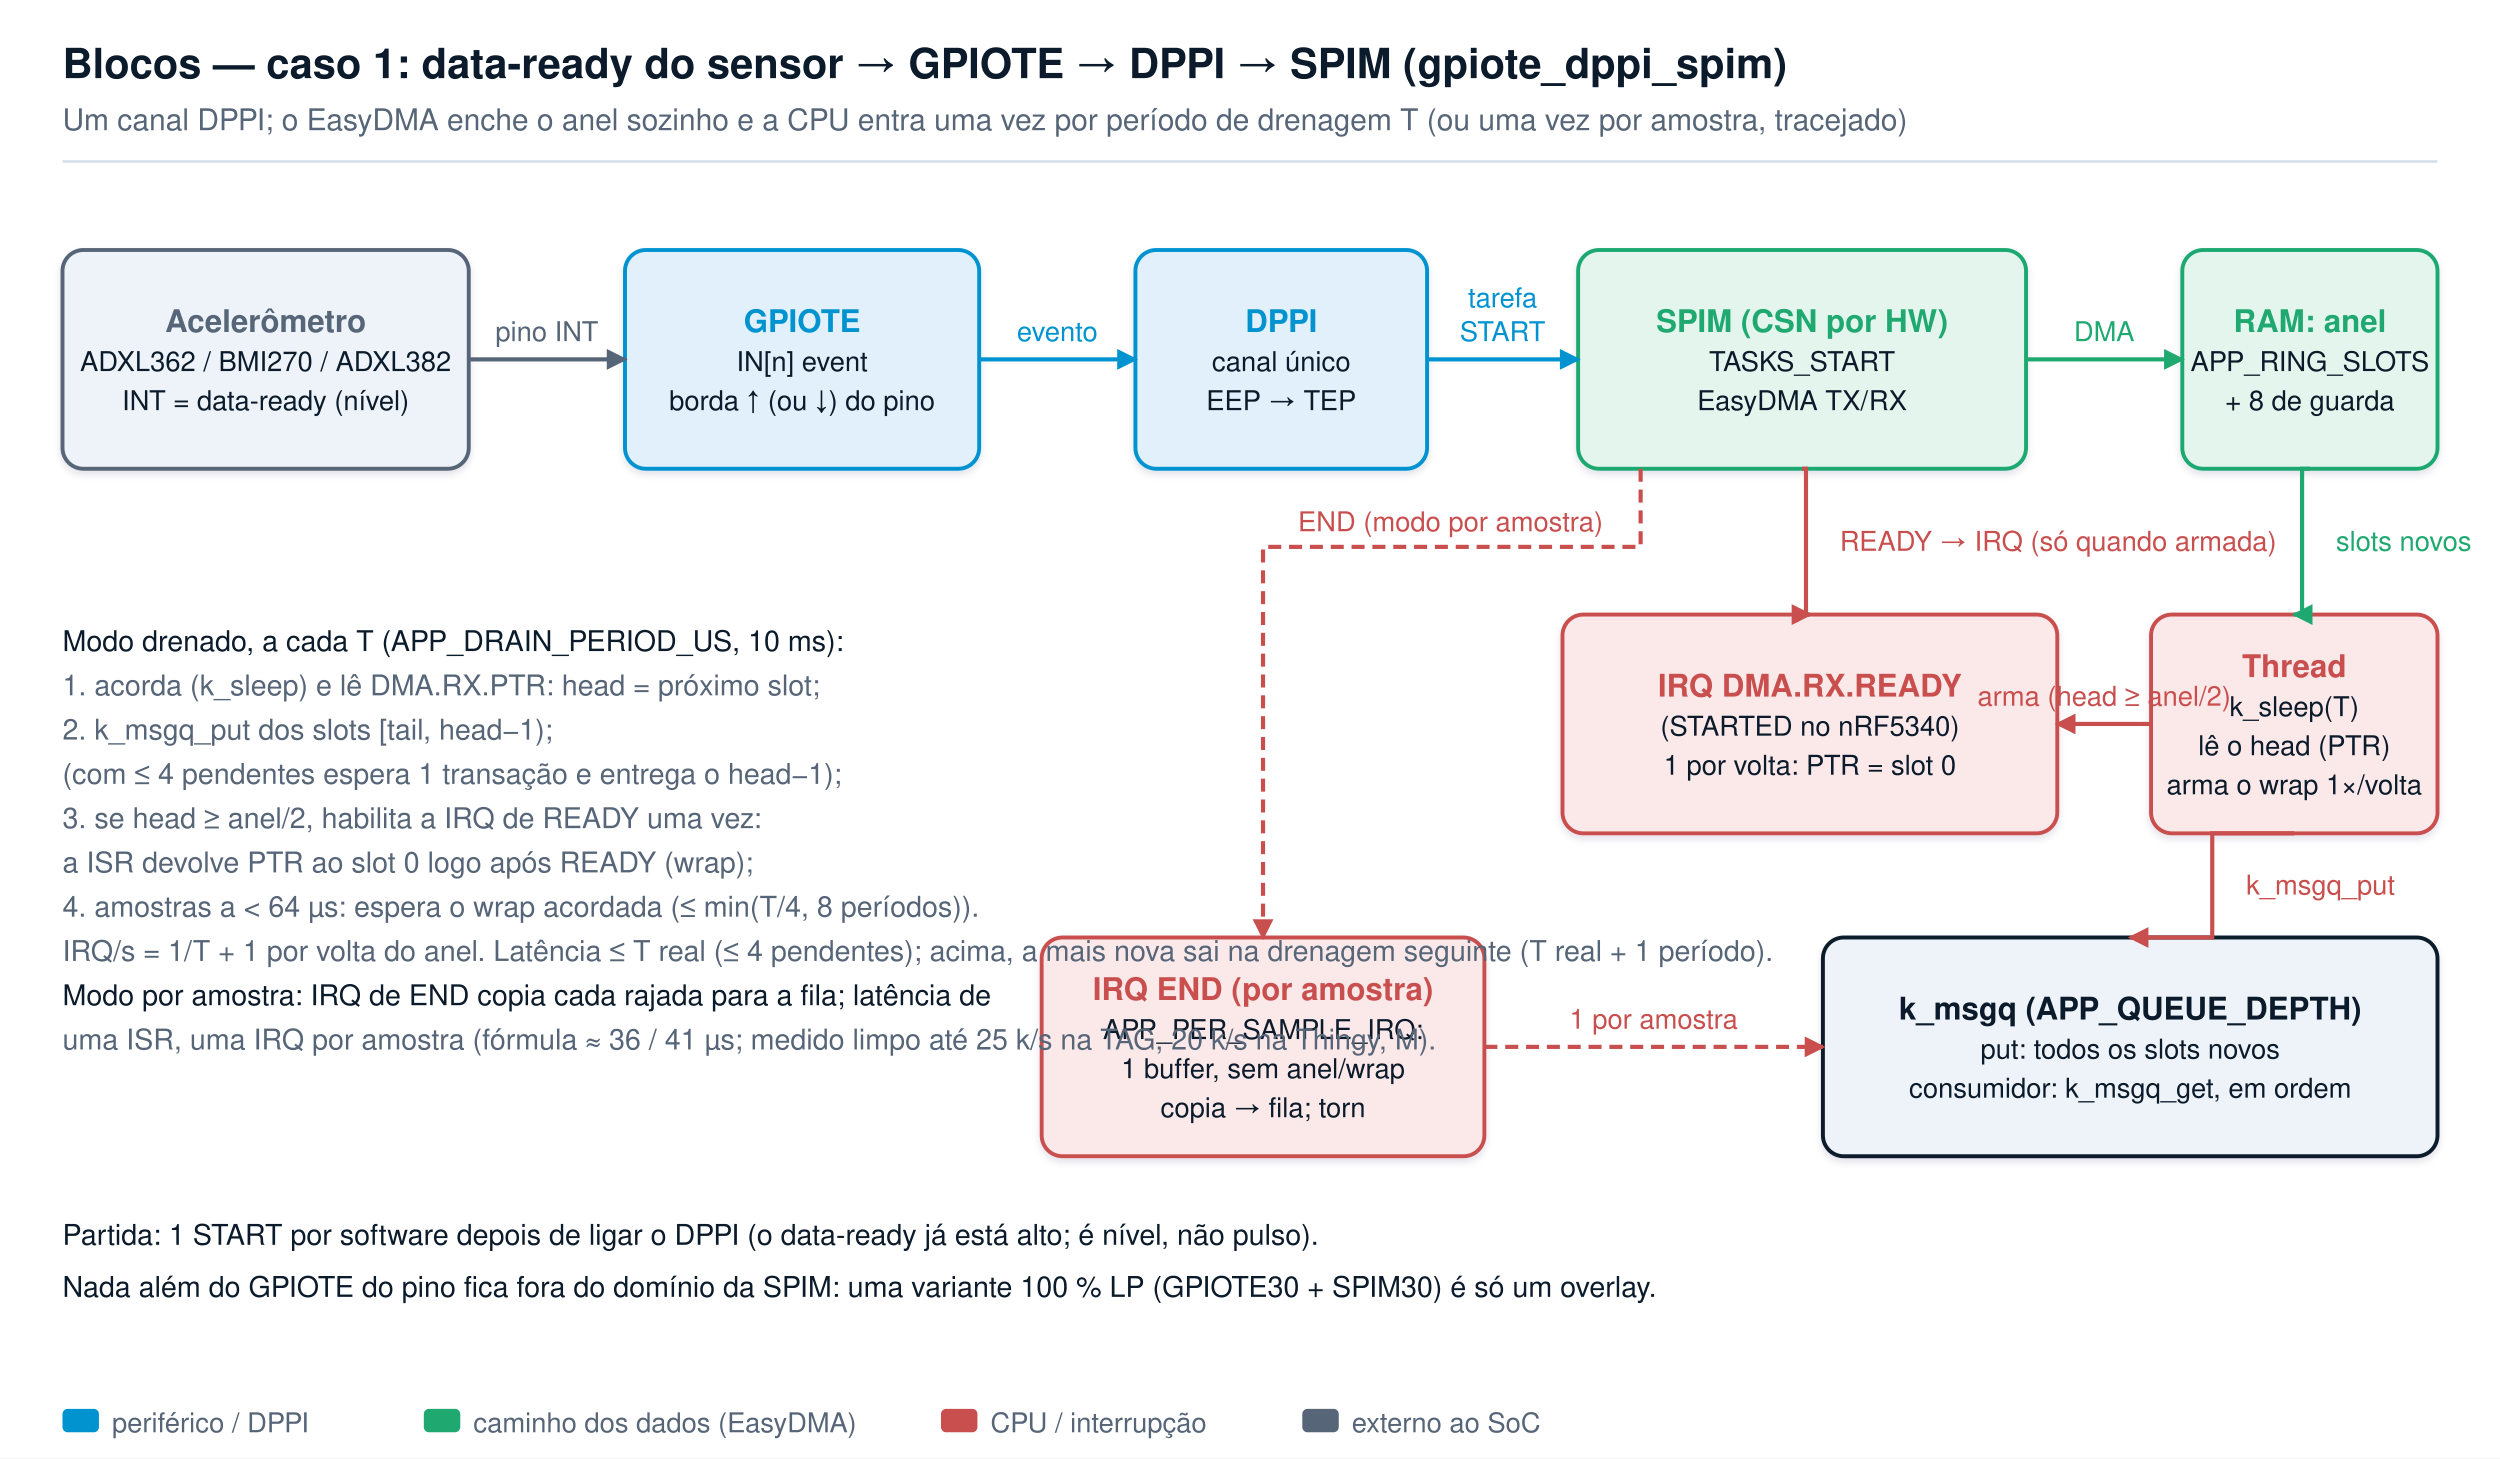
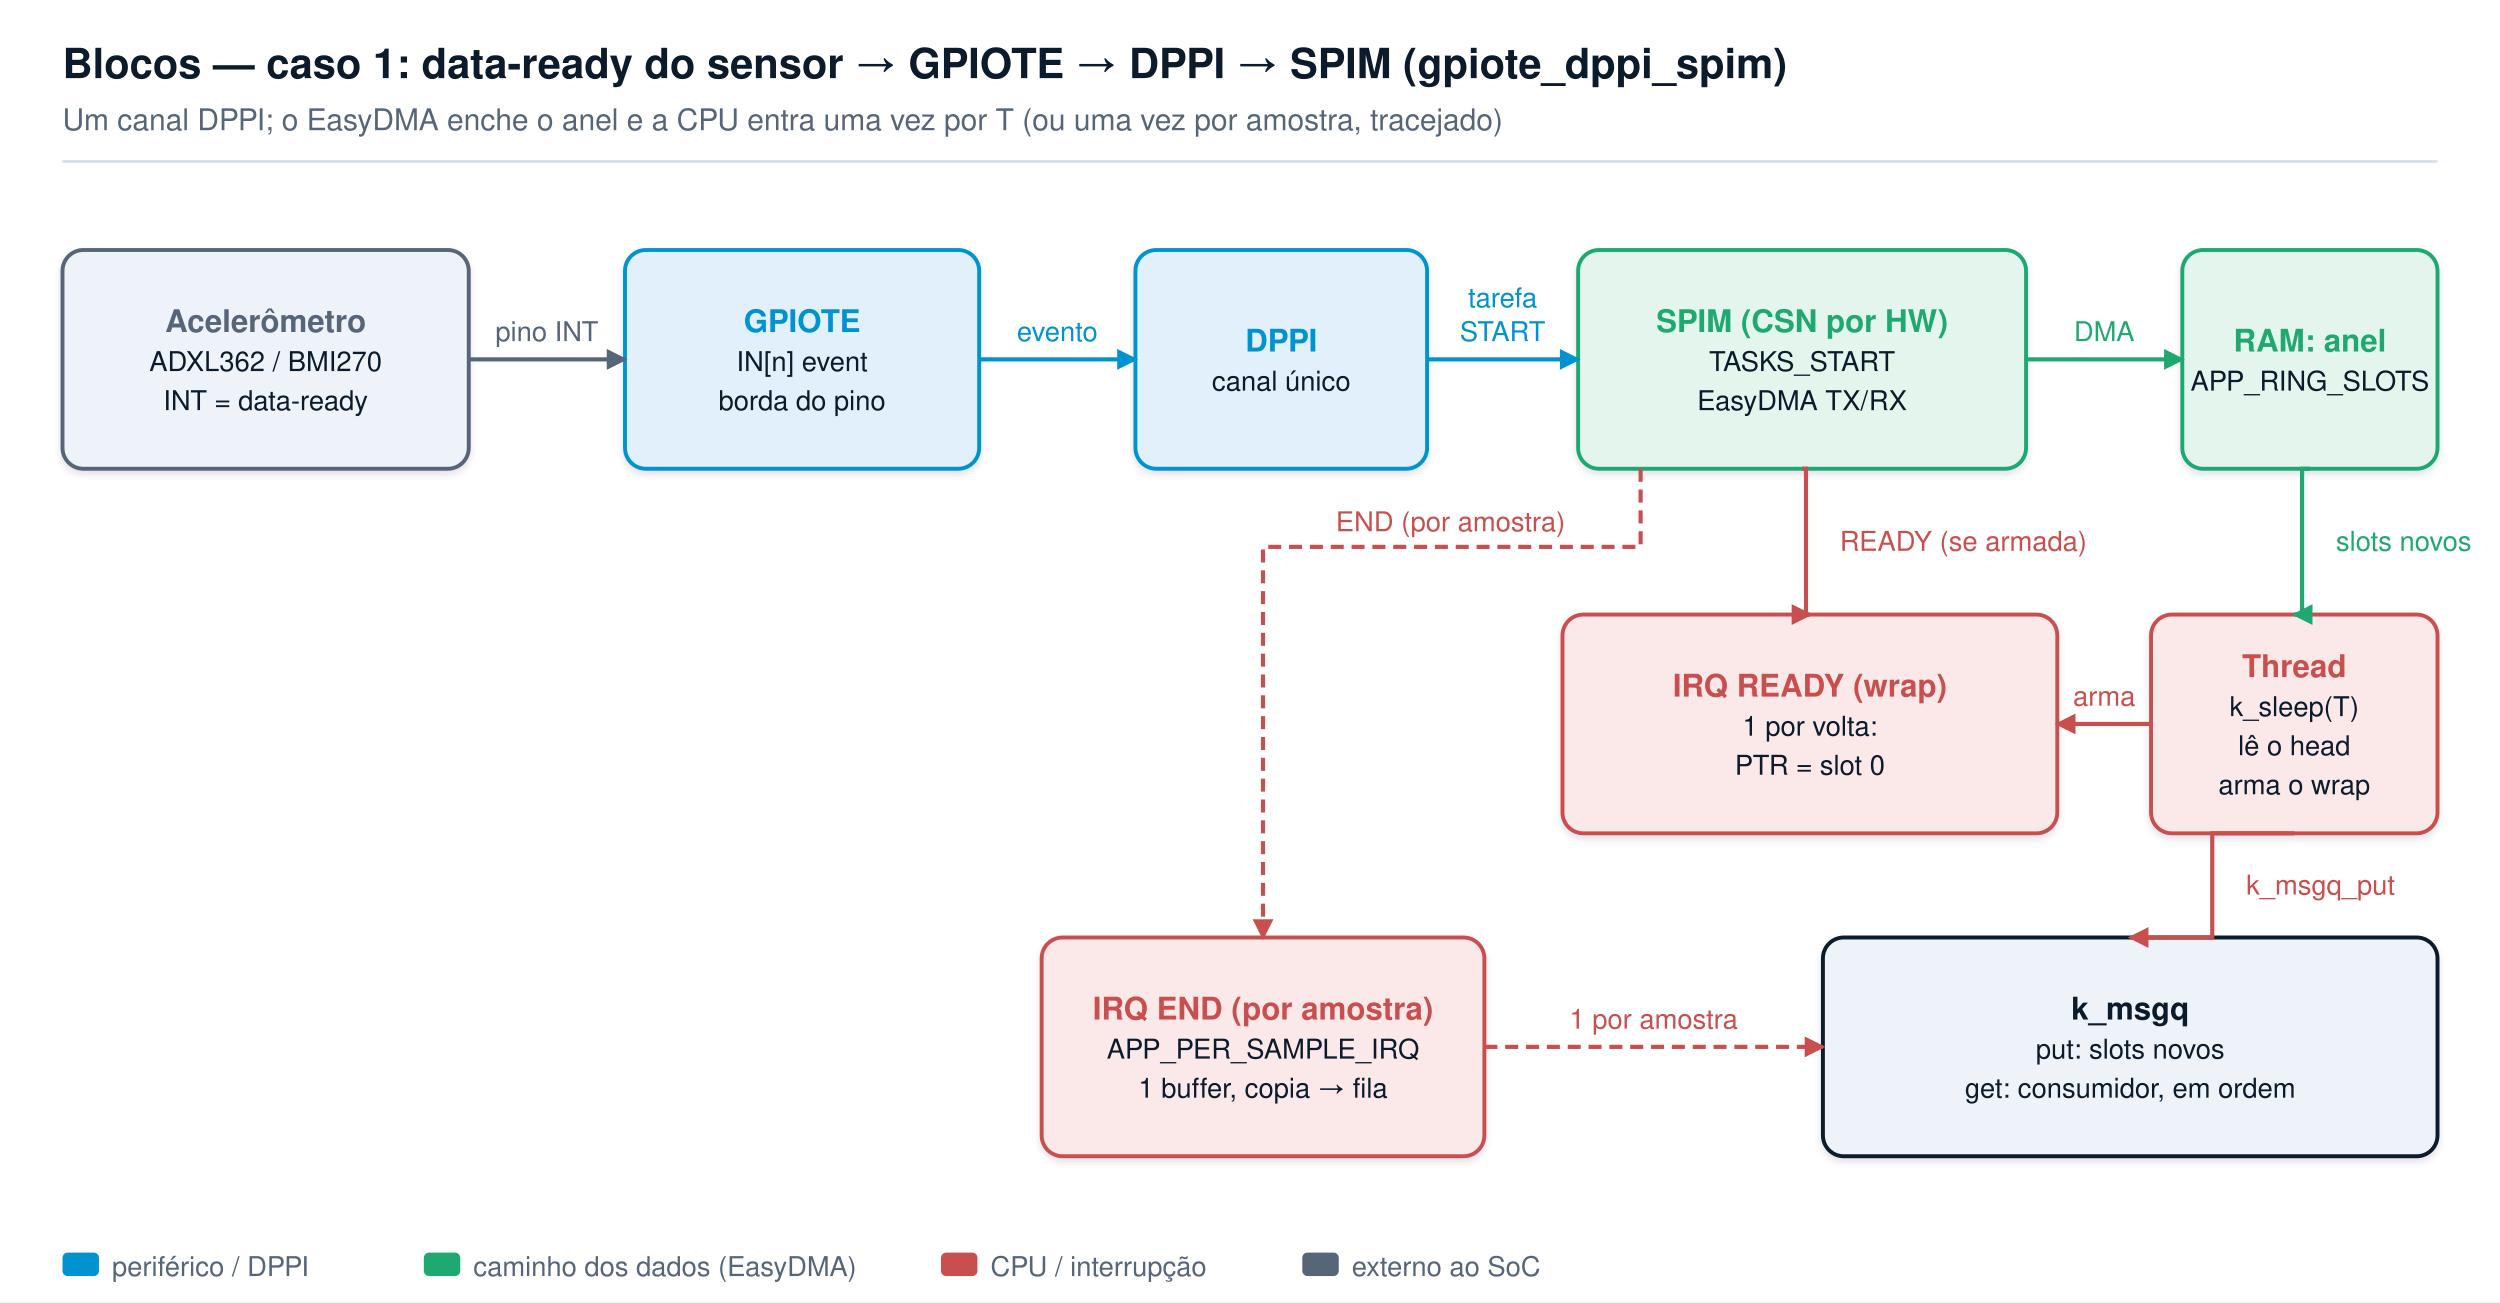
- <svg xmlns="http://www.w3.org/2000/svg" width="960" height="560" viewBox="0 0 960 560">
+ <svg xmlns="http://www.w3.org/2000/svg" width="960" height="500" viewBox="0 0 960 500">
  <defs>
    <marker id="arr" markerWidth="9" markerHeight="9" refX="7" refY="4.5" orient="auto" markerUnits="userSpaceOnUse">
      <path d="M0,0.5 L8,4.5 L0,8.5 z" fill="#566577" />
    </marker>
    <marker id="arr-blue" markerWidth="9" markerHeight="9" refX="7" refY="4.5" orient="auto" markerUnits="userSpaceOnUse">
      <path d="M0,0.5 L8,4.5 L0,8.5 z" fill="#0093D0" />
    </marker>
    <marker id="arr-green" markerWidth="9" markerHeight="9" refX="7" refY="4.5" orient="auto" markerUnits="userSpaceOnUse">
      <path d="M0,0.5 L8,4.5 L0,8.5 z" fill="#1FA971" />
    </marker>
    <marker id="arr-red" markerWidth="9" markerHeight="9" refX="7" refY="4.5" orient="auto" markerUnits="userSpaceOnUse">
      <path d="M0,0.5 L8,4.5 L0,8.5 z" fill="#C94F4F" />
    </marker>
    <filter id="shadow" x="-5%" y="-5%" width="110%" height="120%">
      <feDropShadow dx="0" dy="1.5" stdDeviation="1.5" flood-color="#00224E" flood-opacity="0.12" />
    </filter>
    <pattern id="hatch" width="6" height="6" patternUnits="userSpaceOnUse" patternTransform="rotate(45)">
      <line x1="0" y1="0" x2="0" y2="6" stroke="#D3E0EB" stroke-width="2" />
    </pattern>
  </defs>
  <rect width="100%" height="100%" fill="white" />
  <text x="24" y="30" fill="#0B1B2B" font-family="Segoe UI, Helvetica Neue, Helvetica, Arial, sans-serif" font-size="16" font-weight="600">Blocos — caso 1: data-ready do sensor → GPIOTE → DPPI → SPIM (gpiote_dppi_spim)</text>
-   <text x="24" y="50" fill="#566577" font-family="Segoe UI, Helvetica Neue, Helvetica, Arial, sans-serif" font-size="11.5">Um canal DPPI; o EasyDMA enche o anel sozinho e a CPU entra uma vez por período de drenagem T (ou uma vez por amostra, tracejado)</text>
+   <text x="24" y="50" fill="#566577" font-family="Segoe UI, Helvetica Neue, Helvetica, Arial, sans-serif" font-size="11.5">Um canal DPPI; o EasyDMA enche o anel e a CPU entra uma vez por T (ou uma vez por amostra, tracejado)</text>
  <line x1="24" y1="62" x2="936" y2="62" stroke="#D3E0EB" stroke-width="1" />
  <rect x="24" y="96" width="156" height="84" rx="8" fill="#EDF3F8" stroke="#566577" stroke-width="1.5" filter="url(#shadow)" />
  <text x="102.0" y="127.5" text-anchor="middle" fill="#566577" font-family="Segoe UI, Helvetica Neue, Helvetica, Arial, sans-serif" font-size="12" font-weight="600">Acelerômetro</text>
-   <text x="102.0" y="142.5" text-anchor="middle" fill="#0B1B2B" font-family="Segoe UI, Helvetica Neue, Helvetica, Arial, sans-serif" font-size="10.5">ADXL362 / BMI270 / ADXL382</text>
-   <text x="102.0" y="157.5" text-anchor="middle" fill="#0B1B2B" font-family="Segoe UI, Helvetica Neue, Helvetica, Arial, sans-serif" font-size="10.5">INT = data-ready (nível)</text>
+   <text x="102.0" y="142.5" text-anchor="middle" fill="#0B1B2B" font-family="Segoe UI, Helvetica Neue, Helvetica, Arial, sans-serif" font-size="10.5">ADXL362 / BMI270</text>
+   <text x="102.0" y="157.5" text-anchor="middle" fill="#0B1B2B" font-family="Segoe UI, Helvetica Neue, Helvetica, Arial, sans-serif" font-size="10.5">INT = data-ready</text>
  <rect x="240" y="96" width="136" height="84" rx="8" fill="#E1F0FA" stroke="#0093D0" stroke-width="1.5" filter="url(#shadow)" />
  <text x="308.0" y="127.5" text-anchor="middle" fill="#0093D0" font-family="Segoe UI, Helvetica Neue, Helvetica, Arial, sans-serif" font-size="12" font-weight="600">GPIOTE</text>
  <text x="308.0" y="142.5" text-anchor="middle" fill="#0B1B2B" font-family="Segoe UI, Helvetica Neue, Helvetica, Arial, sans-serif" font-size="10.5">IN[n] event</text>
-   <text x="308.0" y="157.5" text-anchor="middle" fill="#0B1B2B" font-family="Segoe UI, Helvetica Neue, Helvetica, Arial, sans-serif" font-size="10.5">borda ↑ (ou ↓) do pino</text>
+   <text x="308.0" y="157.5" text-anchor="middle" fill="#0B1B2B" font-family="Segoe UI, Helvetica Neue, Helvetica, Arial, sans-serif" font-size="10.5">borda do pino</text>
  <rect x="436" y="96" width="112" height="84" rx="8" fill="#E1F0FA" stroke="#0093D0" stroke-width="1.5" filter="url(#shadow)" />
-   <text x="492.0" y="127.5" text-anchor="middle" fill="#0093D0" font-family="Segoe UI, Helvetica Neue, Helvetica, Arial, sans-serif" font-size="12" font-weight="600">DPPI</text>
-   <text x="492.0" y="142.5" text-anchor="middle" fill="#0B1B2B" font-family="Segoe UI, Helvetica Neue, Helvetica, Arial, sans-serif" font-size="10.5">canal único</text>
-   <text x="492.0" y="157.5" text-anchor="middle" fill="#0B1B2B" font-family="Segoe UI, Helvetica Neue, Helvetica, Arial, sans-serif" font-size="10.5">EEP → TEP</text>
+   <text x="492.0" y="135.0" text-anchor="middle" fill="#0093D0" font-family="Segoe UI, Helvetica Neue, Helvetica, Arial, sans-serif" font-size="12" font-weight="600">DPPI</text>
+   <text x="492.0" y="150.0" text-anchor="middle" fill="#0B1B2B" font-family="Segoe UI, Helvetica Neue, Helvetica, Arial, sans-serif" font-size="10.5">canal único</text>
  <rect x="606" y="96" width="172" height="84" rx="8" fill="#E3F5EC" stroke="#1FA971" stroke-width="1.5" filter="url(#shadow)" />
  <text x="692.0" y="127.5" text-anchor="middle" fill="#1FA971" font-family="Segoe UI, Helvetica Neue, Helvetica, Arial, sans-serif" font-size="12" font-weight="600">SPIM (CSN por HW)</text>
  <text x="692.0" y="142.5" text-anchor="middle" fill="#0B1B2B" font-family="Segoe UI, Helvetica Neue, Helvetica, Arial, sans-serif" font-size="10.5">TASKS_START</text>
  <text x="692.0" y="157.5" text-anchor="middle" fill="#0B1B2B" font-family="Segoe UI, Helvetica Neue, Helvetica, Arial, sans-serif" font-size="10.5">EasyDMA TX/RX</text>
  <rect x="838" y="96" width="98" height="84" rx="8" fill="#E3F5EC" stroke="#1FA971" stroke-width="1.5" filter="url(#shadow)" />
-   <text x="887.0" y="127.5" text-anchor="middle" fill="#1FA971" font-family="Segoe UI, Helvetica Neue, Helvetica, Arial, sans-serif" font-size="12" font-weight="600">RAM: anel</text>
-   <text x="887.0" y="142.5" text-anchor="middle" fill="#0B1B2B" font-family="Segoe UI, Helvetica Neue, Helvetica, Arial, sans-serif" font-size="10.5">APP_RING_SLOTS</text>
-   <text x="887.0" y="157.5" text-anchor="middle" fill="#0B1B2B" font-family="Segoe UI, Helvetica Neue, Helvetica, Arial, sans-serif" font-size="10.5">+ 8 de guarda</text>
+   <text x="887.0" y="135.0" text-anchor="middle" fill="#1FA971" font-family="Segoe UI, Helvetica Neue, Helvetica, Arial, sans-serif" font-size="12" font-weight="600">RAM: anel</text>
+   <text x="887.0" y="150.0" text-anchor="middle" fill="#0B1B2B" font-family="Segoe UI, Helvetica Neue, Helvetica, Arial, sans-serif" font-size="10.5">APP_RING_SLOTS</text>
  <rect x="600" y="236" width="190" height="84" rx="8" fill="#FBE9E9" stroke="#C94F4F" stroke-width="1.5" filter="url(#shadow)" />
-   <text x="695.0" y="267.5" text-anchor="middle" fill="#C94F4F" font-family="Segoe UI, Helvetica Neue, Helvetica, Arial, sans-serif" font-size="12" font-weight="600">IRQ DMA.RX.READY</text>
-   <text x="695.0" y="282.5" text-anchor="middle" fill="#0B1B2B" font-family="Segoe UI, Helvetica Neue, Helvetica, Arial, sans-serif" font-size="10.5">(STARTED no nRF5340)</text>
-   <text x="695.0" y="297.5" text-anchor="middle" fill="#0B1B2B" font-family="Segoe UI, Helvetica Neue, Helvetica, Arial, sans-serif" font-size="10.5">1 por volta: PTR = slot 0</text>
+   <text x="695.0" y="267.5" text-anchor="middle" fill="#C94F4F" font-family="Segoe UI, Helvetica Neue, Helvetica, Arial, sans-serif" font-size="12" font-weight="600">IRQ READY (wrap)</text>
+   <text x="695.0" y="282.5" text-anchor="middle" fill="#0B1B2B" font-family="Segoe UI, Helvetica Neue, Helvetica, Arial, sans-serif" font-size="10.5">1 por volta:</text>
+   <text x="695.0" y="297.5" text-anchor="middle" fill="#0B1B2B" font-family="Segoe UI, Helvetica Neue, Helvetica, Arial, sans-serif" font-size="10.5">PTR = slot 0</text>
  <rect x="826" y="236" width="110" height="84" rx="8" fill="#FBE9E9" stroke="#C94F4F" stroke-width="1.5" filter="url(#shadow)" />
  <text x="881.0" y="260.0" text-anchor="middle" fill="#C94F4F" font-family="Segoe UI, Helvetica Neue, Helvetica, Arial, sans-serif" font-size="12" font-weight="600">Thread</text>
  <text x="881.0" y="275.0" text-anchor="middle" fill="#0B1B2B" font-family="Segoe UI, Helvetica Neue, Helvetica, Arial, sans-serif" font-size="10.5">k_sleep(T)</text>
-   <text x="881.0" y="290.0" text-anchor="middle" fill="#0B1B2B" font-family="Segoe UI, Helvetica Neue, Helvetica, Arial, sans-serif" font-size="10.5">lê o head (PTR)</text>
-   <text x="881.0" y="305.0" text-anchor="middle" fill="#0B1B2B" font-family="Segoe UI, Helvetica Neue, Helvetica, Arial, sans-serif" font-size="10.5">arma o wrap 1×/volta</text>
+   <text x="881.0" y="290.0" text-anchor="middle" fill="#0B1B2B" font-family="Segoe UI, Helvetica Neue, Helvetica, Arial, sans-serif" font-size="10.5">lê o head</text>
+   <text x="881.0" y="305.0" text-anchor="middle" fill="#0B1B2B" font-family="Segoe UI, Helvetica Neue, Helvetica, Arial, sans-serif" font-size="10.5">arma o wrap</text>
  <rect x="700" y="360" width="236" height="84" rx="8" fill="#EDF3F8" stroke="#0B1B2B" stroke-width="1.5" filter="url(#shadow)" />
-   <text x="818.0" y="391.5" text-anchor="middle" fill="#0B1B2B" font-family="Segoe UI, Helvetica Neue, Helvetica, Arial, sans-serif" font-size="12" font-weight="600">k_msgq (APP_QUEUE_DEPTH)</text>
-   <text x="818.0" y="406.5" text-anchor="middle" fill="#0B1B2B" font-family="Segoe UI, Helvetica Neue, Helvetica, Arial, sans-serif" font-size="10.5">put: todos os slots novos</text>
-   <text x="818.0" y="421.5" text-anchor="middle" fill="#0B1B2B" font-family="Segoe UI, Helvetica Neue, Helvetica, Arial, sans-serif" font-size="10.5">consumidor: k_msgq_get, em ordem</text>
+   <text x="818.0" y="391.5" text-anchor="middle" fill="#0B1B2B" font-family="Segoe UI, Helvetica Neue, Helvetica, Arial, sans-serif" font-size="12" font-weight="600">k_msgq</text>
+   <text x="818.0" y="406.5" text-anchor="middle" fill="#0B1B2B" font-family="Segoe UI, Helvetica Neue, Helvetica, Arial, sans-serif" font-size="10.5">put: slots novos</text>
+   <text x="818.0" y="421.5" text-anchor="middle" fill="#0B1B2B" font-family="Segoe UI, Helvetica Neue, Helvetica, Arial, sans-serif" font-size="10.5">get: consumidor, em ordem</text>
  <rect x="400" y="360" width="170" height="84" rx="8" fill="#FBE9E9" stroke="#C94F4F" stroke-width="1.5" filter="url(#shadow)" />
-   <text x="485.0" y="384.0" text-anchor="middle" fill="#C94F4F" font-family="Segoe UI, Helvetica Neue, Helvetica, Arial, sans-serif" font-size="12" font-weight="600">IRQ END (por amostra)</text>
-   <text x="485.0" y="399.0" text-anchor="middle" fill="#0B1B2B" font-family="Segoe UI, Helvetica Neue, Helvetica, Arial, sans-serif" font-size="10.5">APP_PER_SAMPLE_IRQ:</text>
-   <text x="485.0" y="414.0" text-anchor="middle" fill="#0B1B2B" font-family="Segoe UI, Helvetica Neue, Helvetica, Arial, sans-serif" font-size="10.5">1 buffer, sem anel/wrap</text>
-   <text x="485.0" y="429.0" text-anchor="middle" fill="#0B1B2B" font-family="Segoe UI, Helvetica Neue, Helvetica, Arial, sans-serif" font-size="10.5">copia → fila; torn</text>
+   <text x="485.0" y="391.5" text-anchor="middle" fill="#C94F4F" font-family="Segoe UI, Helvetica Neue, Helvetica, Arial, sans-serif" font-size="12" font-weight="600">IRQ END (por amostra)</text>
+   <text x="485.0" y="406.5" text-anchor="middle" fill="#0B1B2B" font-family="Segoe UI, Helvetica Neue, Helvetica, Arial, sans-serif" font-size="10.5">APP_PER_SAMPLE_IRQ</text>
+   <text x="485.0" y="421.5" text-anchor="middle" fill="#0B1B2B" font-family="Segoe UI, Helvetica Neue, Helvetica, Arial, sans-serif" font-size="10.5">1 buffer, copia → fila</text>
  <path d="M778,138.0 L838,138.0" fill="none" stroke="#1FA971" stroke-width="1.6" marker-end="url(#arr-green)" />
  <text x="808.0" y="131.0" text-anchor="middle" fill="#1FA971" font-family="Segoe UI, Helvetica Neue, Helvetica, Arial, sans-serif" font-size="10.5">DMA</text>
  <path d="M692.0,180 H693.5 V236 H695.0" fill="none" stroke="#C94F4F" stroke-width="1.6" marker-end="url(#arr-red)" />
-   <rect x="701.5" y="199.0" width="199" height="16" rx="3" fill="white" opacity="0.9" />
-   <text x="706.5" y="211.5" fill="#C94F4F" font-family="Segoe UI, Helvetica Neue, Helvetica, Arial, sans-serif" font-size="10.5">READY → IRQ (só quando armada)</text>
+   <rect x="701.5" y="199.0" width="117" height="16" rx="3" fill="white" opacity="0.9" />
+   <text x="706.5" y="211.5" fill="#C94F4F" font-family="Segoe UI, Helvetica Neue, Helvetica, Arial, sans-serif" font-size="10.5">READY (se armada)</text>
  <path d="M887.0,180 H884.0 V236 H881.0" fill="none" stroke="#1FA971" stroke-width="1.6" marker-end="url(#arr-green)" />
  <rect x="892.0" y="199.0" width="79" height="16" rx="3" fill="white" opacity="0.9" />
  <text x="897.0" y="211.5" fill="#1FA971" font-family="Segoe UI, Helvetica Neue, Helvetica, Arial, sans-serif" font-size="10.5">slots novos</text>
  <path d="M826,278.0 L790,278.0" fill="none" stroke="#C94F4F" stroke-width="1.6" marker-end="url(#arr-red)" />
-   <text x="808.0" y="271.0" text-anchor="middle" fill="#C94F4F" font-family="Segoe UI, Helvetica Neue, Helvetica, Arial, sans-serif" font-size="10.5">arma (head ≥ anel/2)</text>
+   <text x="808.0" y="271.0" text-anchor="middle" fill="#C94F4F" font-family="Segoe UI, Helvetica Neue, Helvetica, Arial, sans-serif" font-size="10.5">arma</text>
  <path d="M881.0,320 H849.5 V360 H818.0" fill="none" stroke="#C94F4F" stroke-width="1.6" marker-end="url(#arr-red)" />
  <rect x="857.5" y="331.0" width="73" height="16" rx="3" fill="white" opacity="0.9" />
  <text x="862.5" y="343.5" fill="#C94F4F" font-family="Segoe UI, Helvetica Neue, Helvetica, Arial, sans-serif" font-size="10.5">k_msgq_put</text>
  <path d="M630,180 V210 H485 V360" fill="none" stroke="#C94F4F" stroke-width="1.6" stroke-dasharray="5 3" marker-end="url(#arr-red)" />
-   <text x="557" y="204" text-anchor="middle" fill="#C94F4F" font-family="Segoe UI, Helvetica Neue, Helvetica, Arial, sans-serif" font-size="10.5">END (modo por amostra)</text>
+   <text x="557" y="204" text-anchor="middle" fill="#C94F4F" font-family="Segoe UI, Helvetica Neue, Helvetica, Arial, sans-serif" font-size="10.5">END (por amostra)</text>
  <path d="M570,402.0 L700,402.0" fill="none" stroke="#C94F4F" stroke-width="1.6" stroke-dasharray="5 3" marker-end="url(#arr-red)" />
  <text x="635.0" y="395.0" text-anchor="middle" fill="#C94F4F" font-family="Segoe UI, Helvetica Neue, Helvetica, Arial, sans-serif" font-size="10.5">1 por amostra</text>
  <path d="M180,138.0 L240,138.0" fill="none" stroke="#566577" stroke-width="1.6" marker-end="url(#arr)" />
  <text x="210.0" y="131.0" text-anchor="middle" fill="#566577" font-family="Segoe UI, Helvetica Neue, Helvetica, Arial, sans-serif" font-size="10.5">pino INT</text>
  <path d="M376,138.0 L436,138.0" fill="none" stroke="#0093D0" stroke-width="1.6" marker-end="url(#arr-blue)" />
  <text x="406.0" y="131.0" text-anchor="middle" fill="#0093D0" font-family="Segoe UI, Helvetica Neue, Helvetica, Arial, sans-serif" font-size="10.5">evento</text>
  <path d="M548,138.0 L606,138.0" fill="none" stroke="#0093D0" stroke-width="1.6" marker-end="url(#arr-blue)" />
  <text x="577.0" y="118.0" text-anchor="middle" fill="#0093D0" font-family="Segoe UI, Helvetica Neue, Helvetica, Arial, sans-serif" font-size="10.5">tarefa</text>
  <text x="577.0" y="131.0" text-anchor="middle" fill="#0093D0" font-family="Segoe UI, Helvetica Neue, Helvetica, Arial, sans-serif" font-size="10.5">START</text>
-   <text x="24" y="250" fill="#0B1B2B" font-family="Segoe UI, Helvetica Neue, Helvetica, Arial, sans-serif" font-size="11">Modo drenado, a cada T (APP_DRAIN_PERIOD_US, 10 ms):</text>
-   <text x="24" y="267" fill="#566577" font-family="Segoe UI, Helvetica Neue, Helvetica, Arial, sans-serif" font-size="11">1. acorda (k_sleep) e lê DMA.RX.PTR: head = próximo slot;</text>
-   <text x="24" y="284" fill="#566577" font-family="Segoe UI, Helvetica Neue, Helvetica, Arial, sans-serif" font-size="11">2. k_msgq_put dos slots [tail, head−1);</text>
-   <text x="24" y="301" fill="#566577" font-family="Segoe UI, Helvetica Neue, Helvetica, Arial, sans-serif" font-size="11">   (com ≤ 4 pendentes espera 1 transação e entrega o head−1);</text>
-   <text x="24" y="318" fill="#566577" font-family="Segoe UI, Helvetica Neue, Helvetica, Arial, sans-serif" font-size="11">3. se head ≥ anel/2, habilita a IRQ de READY uma vez:</text>
-   <text x="24" y="335" fill="#566577" font-family="Segoe UI, Helvetica Neue, Helvetica, Arial, sans-serif" font-size="11">   a ISR devolve PTR ao slot 0 logo após READY (wrap);</text>
-   <text x="24" y="352" fill="#566577" font-family="Segoe UI, Helvetica Neue, Helvetica, Arial, sans-serif" font-size="11">4. amostras a &lt; 64 µs: espera o wrap acordada (≤ min(T/4, 8 períodos)).</text>
-   <text x="24" y="369" fill="#566577" font-family="Segoe UI, Helvetica Neue, Helvetica, Arial, sans-serif" font-size="11">IRQ/s = 1/T + 1 por volta do anel. Latência ≤ T real (≤ 4 pendentes); acima, a mais nova sai na drenagem seguinte (T real + 1 período).</text>
-   <text x="24" y="386" fill="#0B1B2B" font-family="Segoe UI, Helvetica Neue, Helvetica, Arial, sans-serif" font-size="11">Modo por amostra: IRQ de END copia cada rajada para a fila; latência de</text>
-   <text x="24" y="403" fill="#566577" font-family="Segoe UI, Helvetica Neue, Helvetica, Arial, sans-serif" font-size="11">uma ISR, uma IRQ por amostra (fórmula ≈ 36 / 41 µs; medido limpo até 25 k/s na TAG, 20 k/s na Thingy, M).</text>
-   <text x="24" y="478" fill="#0B1B2B" font-family="Segoe UI, Helvetica Neue, Helvetica, Arial, sans-serif" font-size="11">Partida: 1 START por software depois de ligar o DPPI (o data-ready já está alto; é nível, não pulso).</text>
-   <text x="24" y="498" fill="#0B1B2B" font-family="Segoe UI, Helvetica Neue, Helvetica, Arial, sans-serif" font-size="11">Nada além do GPIOTE do pino fica fora do domínio da SPIM: uma variante 100 % LP (GPIOTE30 + SPIM30) é só um overlay.</text>
-   <rect x="24" y="541" width="14" height="9" rx="2" fill="#0093D0" />
-   <text x="43" y="550" fill="#566577" font-family="Segoe UI, Helvetica Neue, Helvetica, Arial, sans-serif" font-size="10.5">periférico / DPPI</text>
-   <rect x="162.745" y="541" width="14" height="9" rx="2" fill="#1FA971" />
-   <text x="181.745" y="550" fill="#566577" font-family="Segoe UI, Helvetica Neue, Helvetica, Arial, sans-serif" font-size="10.5">caminho dos dados (EasyDMA)</text>
-   <rect x="361.34" y="541" width="14" height="9" rx="2" fill="#C94F4F" />
-   <text x="380.34" y="550" fill="#566577" font-family="Segoe UI, Helvetica Neue, Helvetica, Arial, sans-serif" font-size="10.5">CPU / interrupção</text>
-   <rect x="500.085" y="541" width="14" height="9" rx="2" fill="#566577" />
-   <text x="519.085" y="550" fill="#566577" font-family="Segoe UI, Helvetica Neue, Helvetica, Arial, sans-serif" font-size="10.5">externo ao SoC</text>
+   <rect x="24" y="481" width="14" height="9" rx="2" fill="#0093D0" />
+   <text x="43" y="490" fill="#566577" font-family="Segoe UI, Helvetica Neue, Helvetica, Arial, sans-serif" font-size="10.5">periférico / DPPI</text>
+   <rect x="162.745" y="481" width="14" height="9" rx="2" fill="#1FA971" />
+   <text x="181.745" y="490" fill="#566577" font-family="Segoe UI, Helvetica Neue, Helvetica, Arial, sans-serif" font-size="10.5">caminho dos dados (EasyDMA)</text>
+   <rect x="361.34" y="481" width="14" height="9" rx="2" fill="#C94F4F" />
+   <text x="380.34" y="490" fill="#566577" font-family="Segoe UI, Helvetica Neue, Helvetica, Arial, sans-serif" font-size="10.5">CPU / interrupção</text>
+   <rect x="500.085" y="481" width="14" height="9" rx="2" fill="#566577" />
+   <text x="519.085" y="490" fill="#566577" font-family="Segoe UI, Helvetica Neue, Helvetica, Arial, sans-serif" font-size="10.5">externo ao SoC</text>
</svg>
